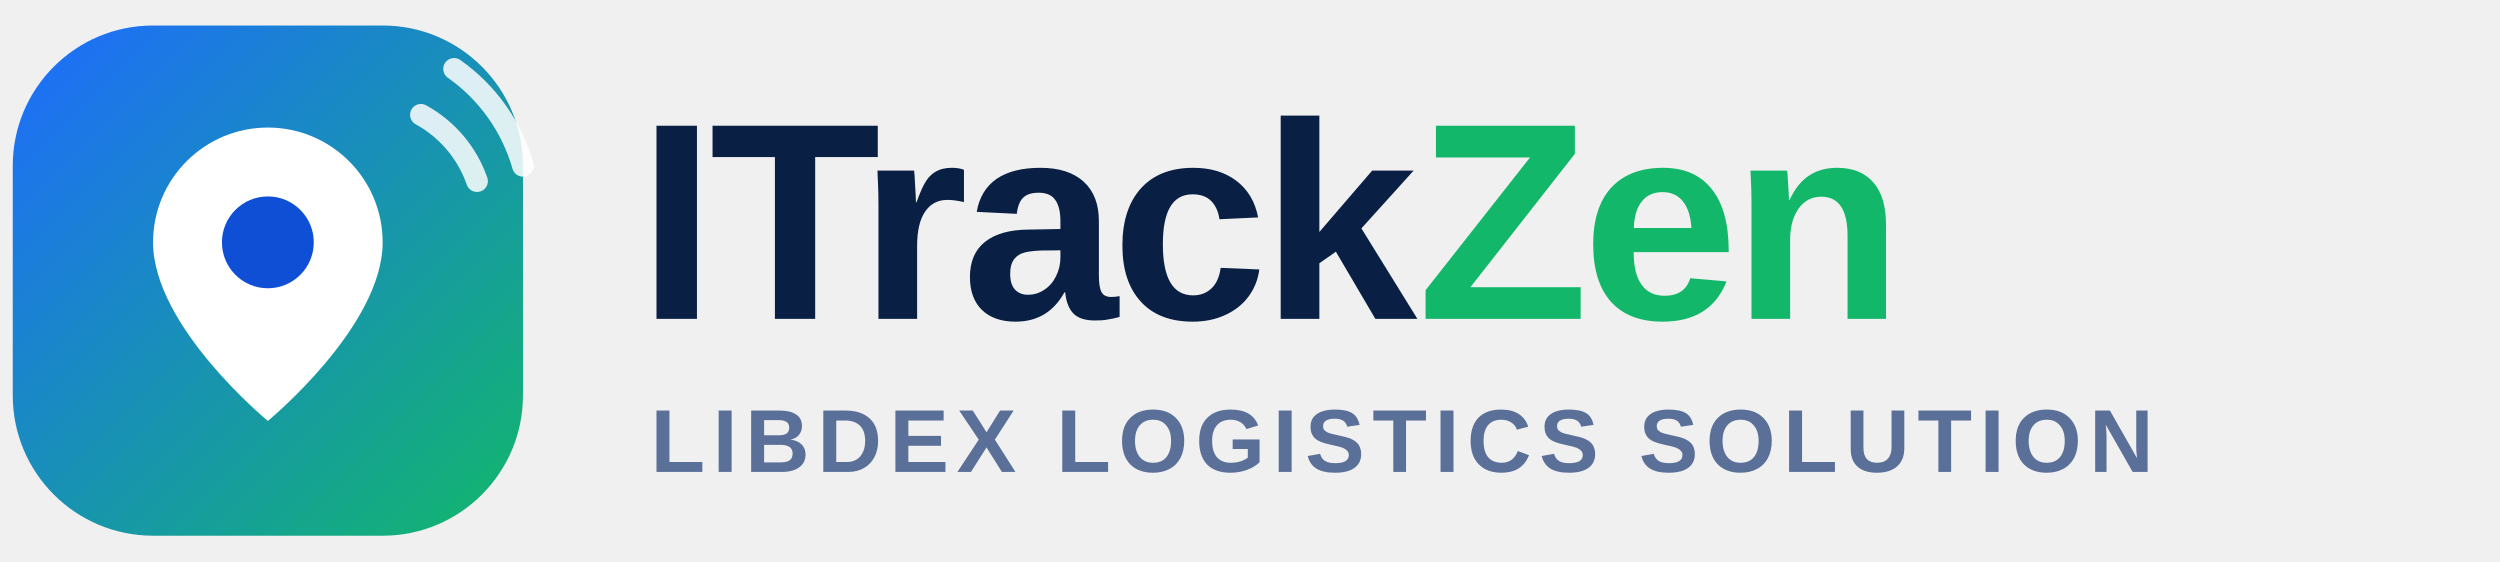
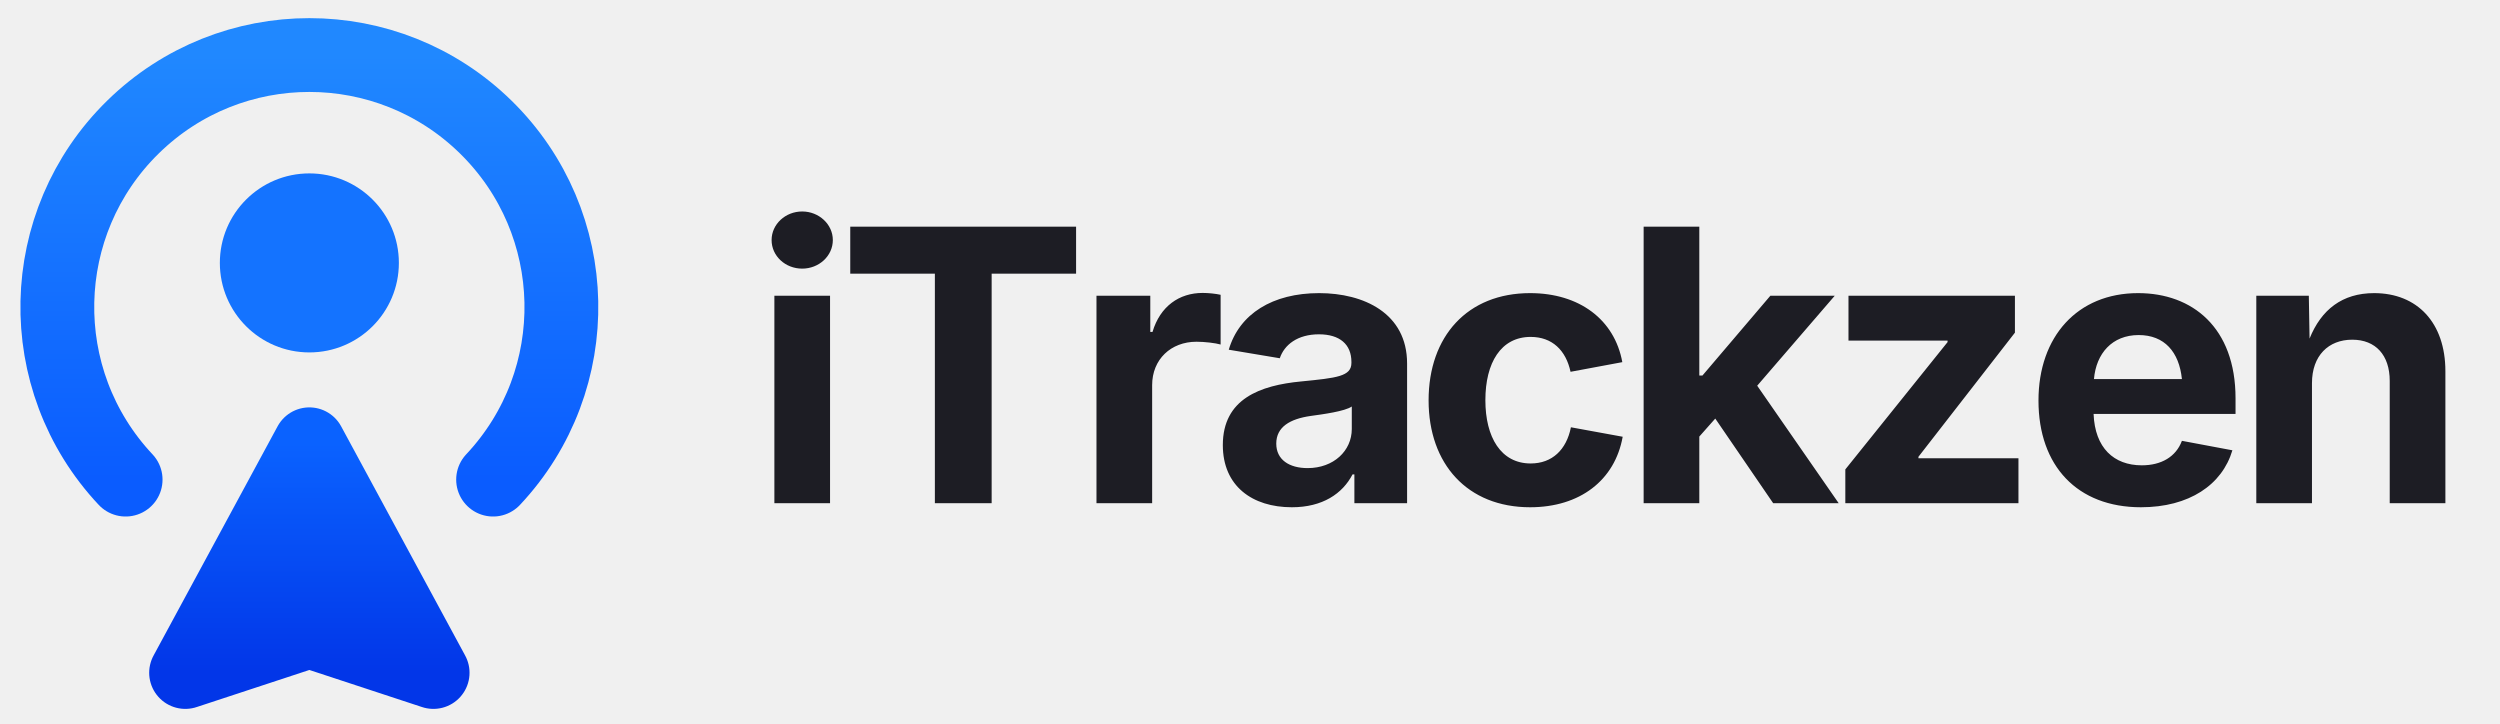
- <svg xmlns="http://www.w3.org/2000/svg" width="196" height="44" viewBox="0 0 196 44" role="img" aria-label="ITrackZen - LibDex Logistics Solution">
-   <defs>
-     <linearGradient id="g" x1="0" y1="0" x2="1" y2="1">
-       <stop offset="0" stop-color="#1e6bff" />
-       <stop offset="1" stop-color="#12b76a" />
-     </linearGradient>
-   </defs>
-   <g>
-     <rect x="1" y="2" width="40" height="40" rx="11" fill="url(#g)" />
-     <path d="M21 33s-9-7.4-9-14a9 9 0 0 1 18 0c0 6.6-9 14-9 14z" fill="#fff" />
-     <circle cx="21" cy="19" r="3.6" fill="#0f4fd6" />
-     <path d="M33 9a9.5 9.5 0 0 1 4.4 5.2M35.6 5.4A14 14 0 0 1 41 13" fill="none" stroke="#fff" stroke-width="1.7" stroke-linecap="round" opacity=".85" />
+ <svg xmlns="http://www.w3.org/2000/svg" viewBox="0 0 1592 460" width="152" height="44" role="img" aria-label="iTrackzen">
+   <g transform="translate(0,-410)">
+     <defs>
+       <linearGradient id="ring" x1="0" y1="0" x2="0" y2="1">
+         <stop offset="0" stop-color="#2088ff" />
+         <stop offset="1" stop-color="#0a5cff" />
+       </linearGradient>
+       <linearGradient id="arw" x1="0" y1="0" x2="0" y2="1">
+         <stop offset="0" stop-color="#0a62ff" />
+         <stop offset="1" stop-color="#0236e8" />
+       </linearGradient>
+     </defs>
+     <path d="M80 715A160.5 160.5 0 1 1 314 715" fill="none" stroke="url(#ring)" stroke-width="47" stroke-linecap="round" />
+     <circle cx="197" cy="577" r="57" fill="#1473ff" />
+     <path d="M197 692L118 838L197 812L276 838Z" fill="url(#arw)" stroke="url(#arw)" stroke-width="46" stroke-linejoin="round" />
+     <path d="M493.125 730.0H528.574V597.893H493.125ZM510.85 580.641C521.484 580.641 530.347 572.605 530.347 562.443C530.347 552.399 521.484 544.246 510.85 544.246C500.097 544.246 491.353 552.399 491.353 562.443C491.353 572.605 500.097 580.641 510.85 580.641Z M541.443 583.831H595.326V730.0H631.484V583.831H685.249V553.936H541.443Z M698.236 730.0H733.686V654.848C733.686 638.423 745.62 627.197 761.927 627.197C767.126 627.197 774.098 628.024 777.288 628.97V597.302C774.098 596.593 769.489 596.12 765.826 596.12C750.938 596.12 738.767 604.628 733.922 620.935H732.504V597.893H698.236Z M822.652 732.6C842.149 732.6 854.911 723.974 861.292 711.685H862.474V730.0H896.032V641.022C896.032 609.0 868.382 596.238 840.022 596.238C810.481 596.238 789.212 609.354 782.477 632.278L814.972 637.714C817.808 629.206 826.197 622.471 839.904 622.471C853.139 622.471 860.583 628.852 860.583 640.077V640.668C860.583 649.294 851.248 650.239 828.561 652.484C802.564 654.966 778.695 663.474 778.695 693.015C778.695 719.129 797.483 732.6 822.652 732.6ZM832.696 707.667C820.998 707.667 812.727 702.35 812.727 692.069C812.727 681.435 821.471 676.354 834.587 674.463C842.386 673.399 856.447 671.509 860.819 668.437V682.734C860.819 696.678 849.239 707.667 832.696 707.667Z M974.364 732.6C1006.032 732.6 1028.365 715.466 1033.328 687.697L1000.36 681.671C997.524 695.969 988.426 704.713 974.719 704.713C955.812 704.713 945.887 688.052 945.887 664.419C945.887 640.55 955.812 624.125 974.719 624.125C988.426 624.125 997.17 632.633 1000.124 646.34L1033.092 640.195C1028.129 613.018 1005.678 596.238 974.364 596.238C934.543 596.238 909.729 623.652 909.729 664.537C909.729 705.186 934.543 732.6 974.364 732.6Z M1046.67 730.0H1082.119V687.579L1092.281 676.117L1129.148 730.0H1170.86L1118.986 655.202L1168.379 597.893H1127.376L1084.128 648.703H1082.119V553.936H1046.67Z M1175.104 730.0H1285.351V701.404H1221.66V700.459L1283.105 621.407V597.893H1177.112V626.488H1240.212V627.434L1175.104 708.494Z M1363.328 732.6C1394.051 732.6 1415.084 718.302 1421.583 696.323L1389.442 690.297C1385.661 700.459 1376.326 705.895 1363.919 705.895C1346.076 705.895 1334.023 694.787 1333.196 673.163H1423.592V663.237C1423.592 618.099 1396.06 596.238 1361.556 596.238C1322.916 596.238 1298.102 623.889 1298.102 664.655C1298.102 706.367 1322.916 732.6 1363.328 732.6ZM1333.433 650.948C1334.851 634.642 1345.013 622.943 1361.91 622.943C1378.335 622.943 1387.67 633.696 1389.442 650.948Z M1472.265 653.548C1472.265 636.06 1482.781 625.897 1497.906 625.897C1512.795 625.897 1521.775 635.705 1521.775 652.13V730.0H1557.225V645.985C1557.225 615.026 1539.264 596.238 1511.85 596.238C1491.525 596.238 1478.173 606.755 1470.729 625.188L1470.256 597.893H1436.815V730.0H1472.265Z" fill="#1d1d24" />
  </g>
-   <text x="50" y="25" font-family="Segoe UI,Helvetica Neue,Arial,sans-serif" font-size="22" font-weight="800" letter-spacing="-.5" fill="#0a1f44">ITrack<tspan fill="#12b76a">Zen</tspan>
-   </text>
-   <text x="51" y="37" font-family="Segoe UI,Helvetica Neue,Arial,sans-serif" font-size="7" font-weight="700" letter-spacing=".6" fill="#5b7099">LIBDEX LOGISTICS SOLUTION</text>
</svg>
